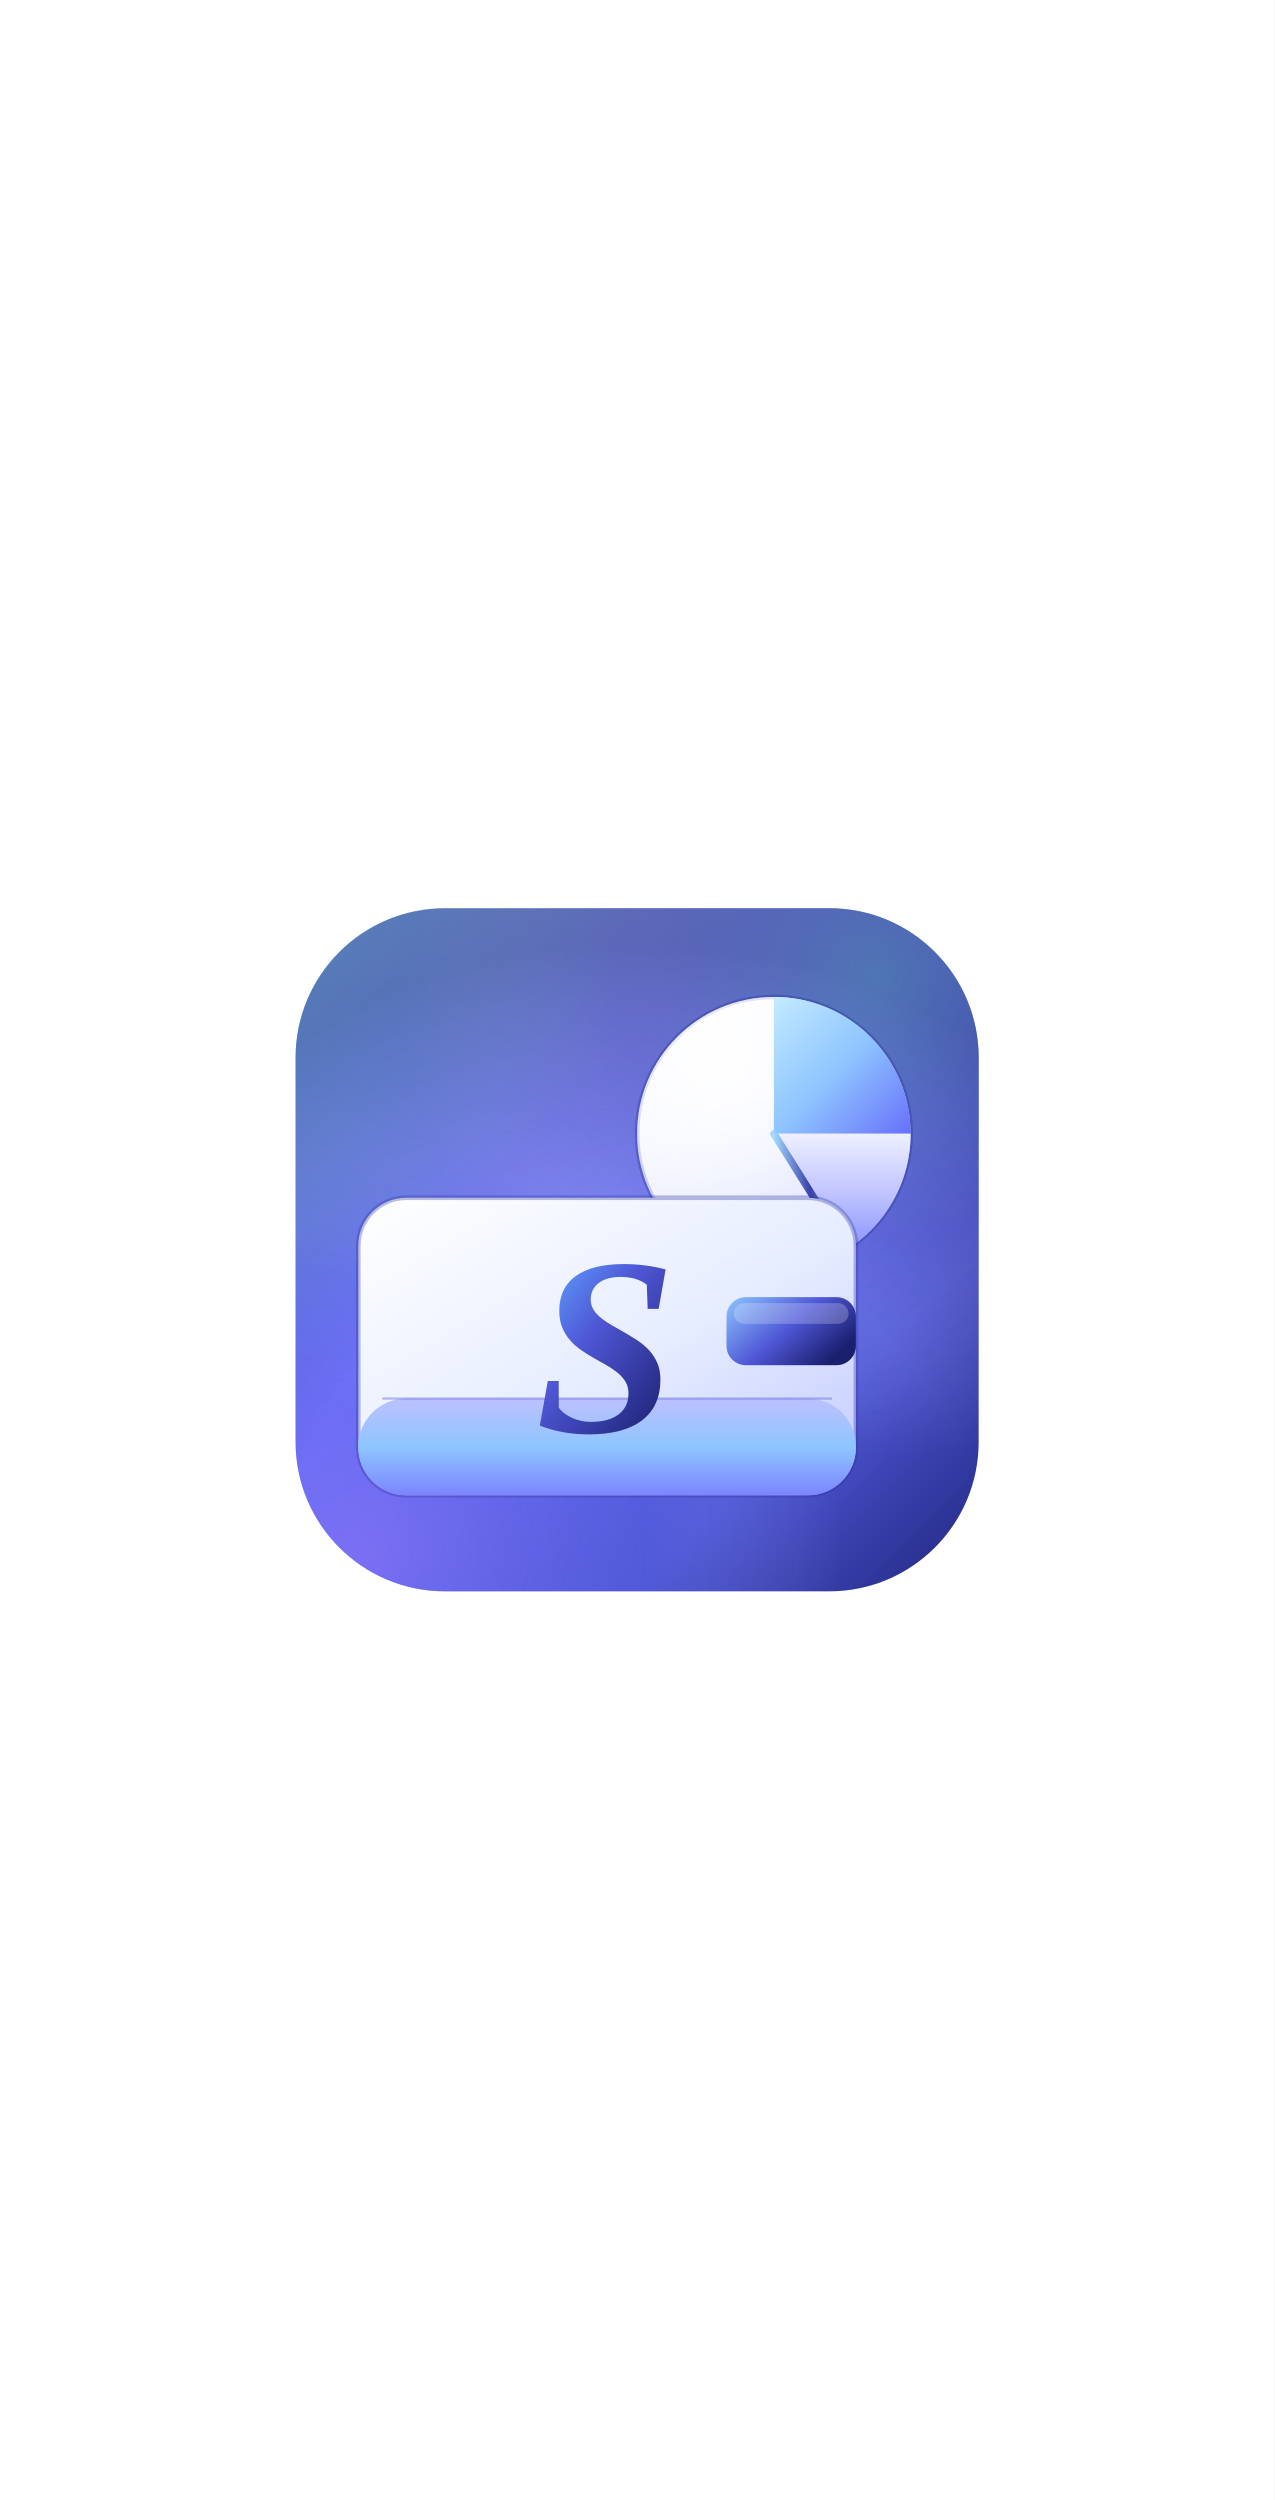
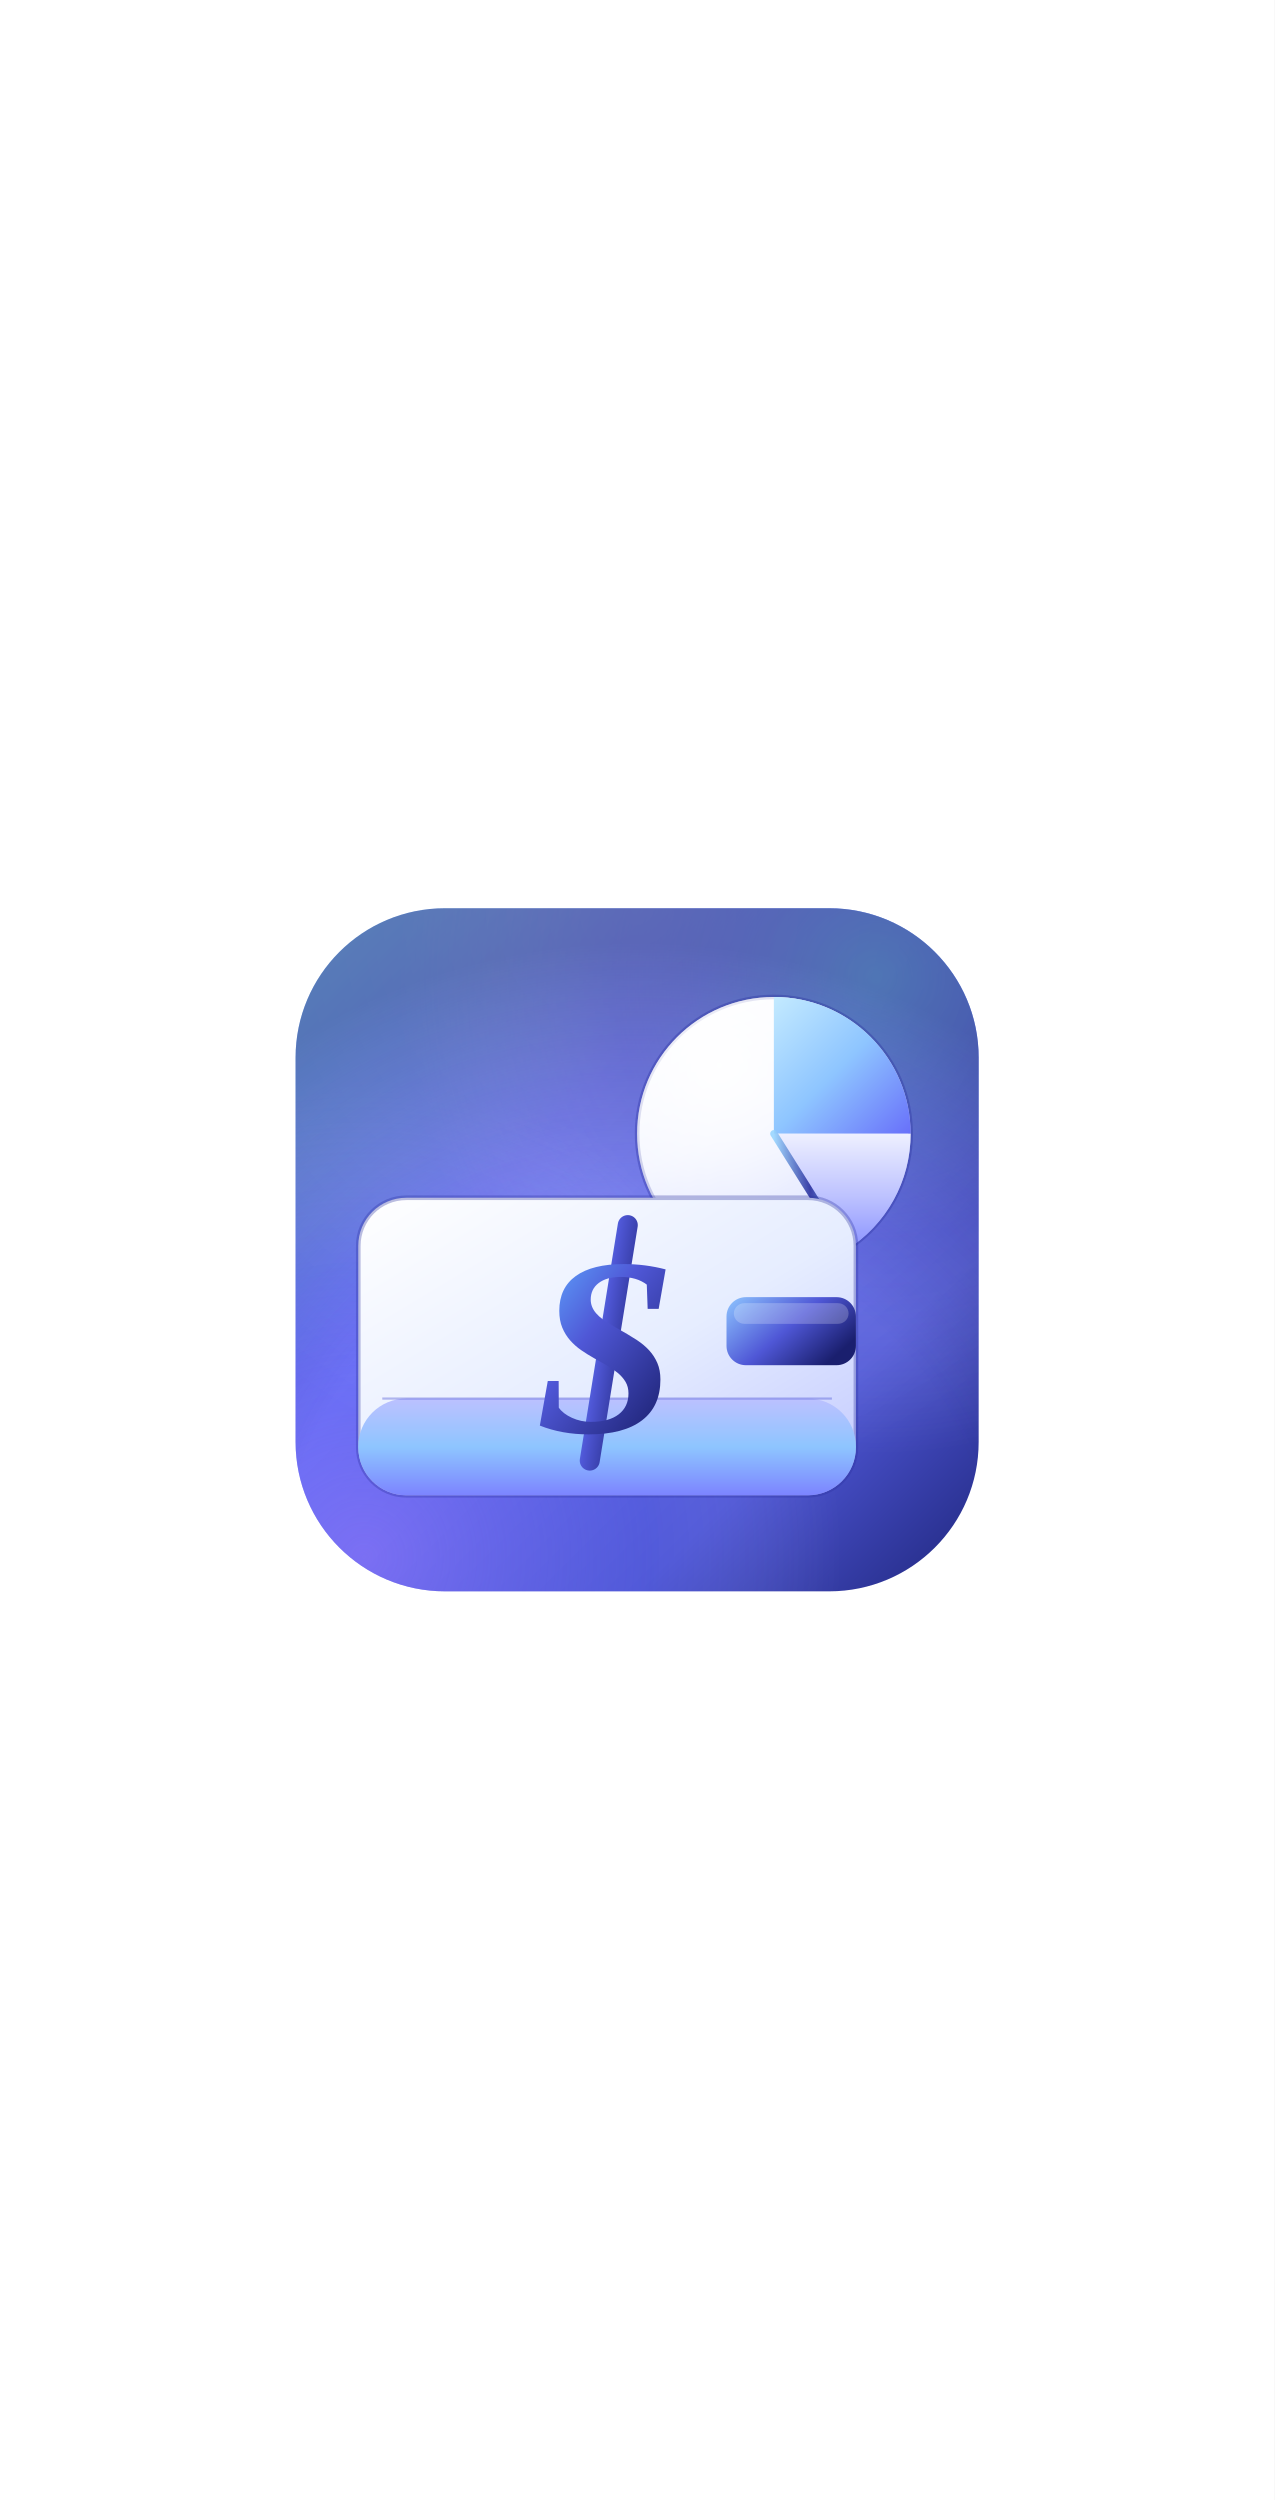
<svg xmlns="http://www.w3.org/2000/svg" viewBox="0 0 1242 2436">
  <defs>
    <linearGradient id="tile" x1="0" y1="0" x2="1" y2="1">
      <stop offset="0" stop-color="#7ec8ff" />
      <stop offset="0.35" stop-color="#6870fa" />
      <stop offset="0.75" stop-color="#4f57d6" />
      <stop offset="1" stop-color="#1f267d" />
    </linearGradient>
    <radialGradient id="tileGlow" cx="0.85" cy="0.1" r="0.7">
      <stop offset="0" stop-color="#6be3ff" stop-opacity="0.55" />
      <stop offset="0.55" stop-color="#7c84ff" stop-opacity="0.18" />
      <stop offset="1" stop-color="#ffffff" stop-opacity="0" />
    </radialGradient>
    <radialGradient id="tileGlow2" cx="0.1" cy="0.95" r="0.7">
      <stop offset="0" stop-color="#a07cff" stop-opacity="0.45" />
      <stop offset="0.6" stop-color="#5e67e6" stop-opacity="0.15" />
      <stop offset="1" stop-color="#ffffff" stop-opacity="0" />
    </radialGradient>
    <radialGradient id="sheen" cx="0.5" cy="0" r="0.85">
      <stop offset="0" stop-color="#ffffff" stop-opacity="0.22" />
      <stop offset="1" stop-color="#ffffff" stop-opacity="0" />
    </radialGradient>
    <radialGradient id="tileShade" cx="0.5" cy="1" r="0.95">
      <stop offset="0.55" stop-color="#0f1450" stop-opacity="0" />
      <stop offset="1" stop-color="#0f1450" stop-opacity="0.4" />
    </radialGradient>
    <linearGradient id="surface" x1="0" y1="0" x2="0.4" y2="1">
      <stop offset="0" stop-color="#ffffff" />
      <stop offset="0.55" stop-color="#eef1ff" />
      <stop offset="1" stop-color="#d1d8ff" />
    </linearGradient>
    <radialGradient id="surfaceGlow" cx="0.3" cy="0.25" r="0.85">
      <stop offset="0" stop-color="#ffffff" stop-opacity="0.95" />
      <stop offset="1" stop-color="#ffffff" stop-opacity="0" />
    </radialGradient>
    <linearGradient id="wedgeA" x1="0" y1="0" x2="1" y2="1">
      <stop offset="0" stop-color="#c3eaff" />
      <stop offset="0.5" stop-color="#8ec5ff" />
      <stop offset="1" stop-color="#6870fa" />
    </linearGradient>
    <linearGradient id="wedgeB" x1="0" y1="0" x2="0" y2="1">
      <stop offset="0" stop-color="#eef0ff" />
      <stop offset="0.55" stop-color="#bcc1ff" />
      <stop offset="1" stop-color="#8a92ff" />
    </linearGradient>
    <linearGradient id="divider" x1="0" y1="0" x2="1" y2="0">
      <stop offset="0" stop-color="#9ad6ff" />
      <stop offset="0.5" stop-color="#2a309e" />
      <stop offset="1" stop-color="#9ad6ff" />
    </linearGradient>
    <linearGradient id="sMono" x1="0" y1="0" x2="1" y2="1">
      <stop offset="0" stop-color="#5fa9ff" />
      <stop offset="0.4" stop-color="#4f57d6" />
      <stop offset="1" stop-color="#1a1f6e" />
    </linearGradient>
    <linearGradient id="walletBody" x1="0" y1="0" x2="1" y2="1">
      <stop offset="0" stop-color="#ffffff" />
      <stop offset="0.55" stop-color="#e6edff" />
      <stop offset="1" stop-color="#c1c8ff" />
    </linearGradient>
    <linearGradient id="walletFold" x1="0" y1="0" x2="0" y2="1">
      <stop offset="0" stop-color="#bcc1ff" />
      <stop offset="0.5" stop-color="#8ec5ff" />
      <stop offset="1" stop-color="#7c84ff" />
    </linearGradient>
    <linearGradient id="clasp" x1="0" y1="0" x2="1" y2="0.6">
      <stop offset="0" stop-color="#8ec5ff" />
      <stop offset="0.55" stop-color="#4f57d6" />
      <stop offset="1" stop-color="#1a1f6e" />
    </linearGradient>
  </defs>
  <rect width="1242" height="2436" fill="#ffffff" />
  <g transform="translate(288 885) scale(0.65)">
    <rect width="1024" height="1024" rx="224" ry="224" fill="url(#tile)" />
    <rect width="1024" height="1024" rx="224" ry="224" fill="url(#tileGlow)" />
    <rect width="1024" height="1024" rx="224" ry="224" fill="url(#tileGlow2)" />
    <rect width="1024" height="1024" rx="224" ry="224" fill="url(#sheen)" />
    <rect width="1024" height="1024" rx="224" ry="224" fill="url(#tileShade)" />
    <g transform="translate(717 338)">
      <circle r="205" fill="url(#surface)" stroke="#2a309e" stroke-width="7" stroke-opacity="0.35" />
      <circle r="205" fill="url(#surfaceGlow)" />
      <path d="M 0 0 L 0 -205 A 205 205 0 0 1 205 0 Z" fill="url(#wedgeA)" />
      <path d="M 0 0 L 205 0 A 205 205 0 0 1 109 174 Z" fill="url(#wedgeB)" />
      <g stroke="url(#divider)" stroke-width="11" stroke-linecap="round" opacity="0.9">
        <line x1="0" y1="0" x2="0" y2="-205" />
        <line x1="0" y1="0" x2="205" y2="0" />
        <line x1="0" y1="0" x2="109" y2="174" />
      </g>
    </g>
    <rect x="94" y="434" width="746" height="446" rx="72" ry="72" fill="url(#walletBody)" stroke="#2a309e" stroke-width="7" stroke-opacity="0.32" />
    <rect x="94" y="735" width="746" height="145" rx="72" ry="72" fill="url(#walletFold)" />
    <line x1="130" y1="735" x2="804" y2="735" stroke="#4f57d6" stroke-width="3.3" stroke-opacity="0.4" />
    <rect x="646" y="583" width="194" height="102" rx="29" ry="29" fill="url(#clasp)" />
    <rect x="657" y="592" width="172" height="31" rx="16" ry="16" fill="#ffffff" opacity="0.22" />
+     <line x1="441" y1="828" x2="498" y2="475" stroke="url(#sMono)" stroke-width="30" stroke-linecap="round" />
    <text x="465" y="785" font-family="Georgia, 'Times New Roman', 'DejaVu Serif', serif" font-size="380" font-weight="bold" font-style="italic" text-anchor="middle" fill="url(#sMono)">S</text>
  </g>
</svg>
